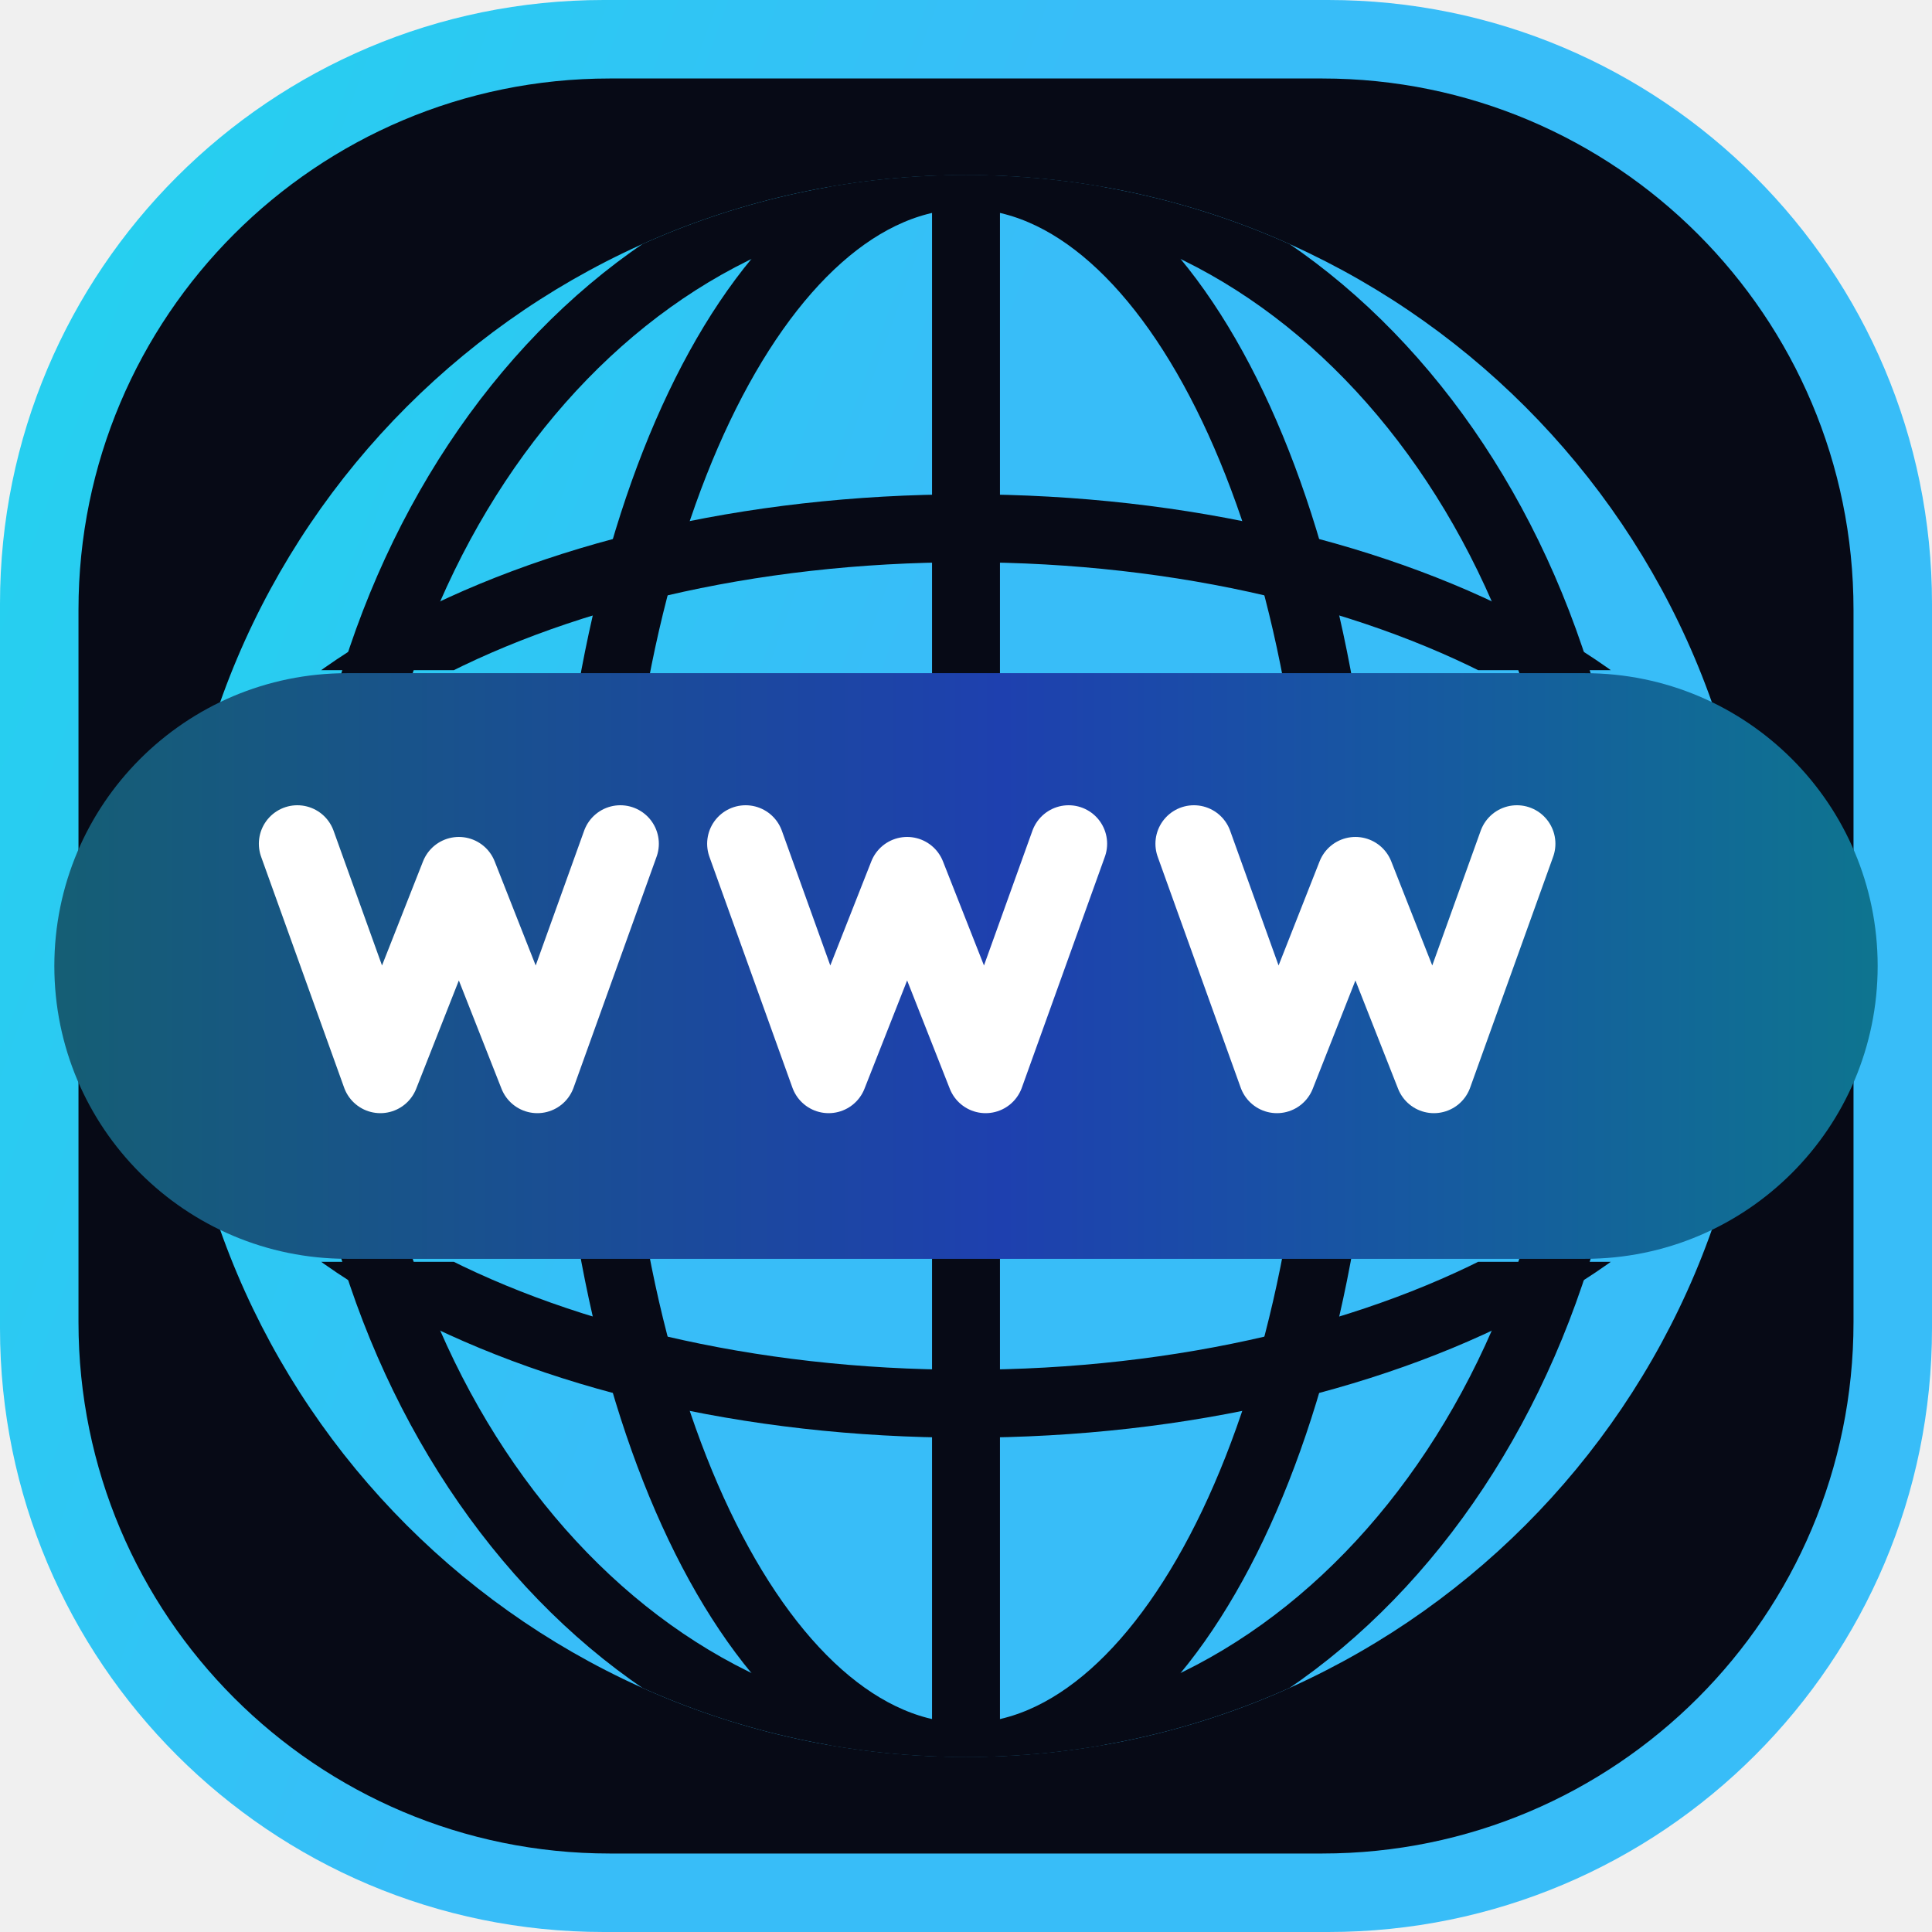
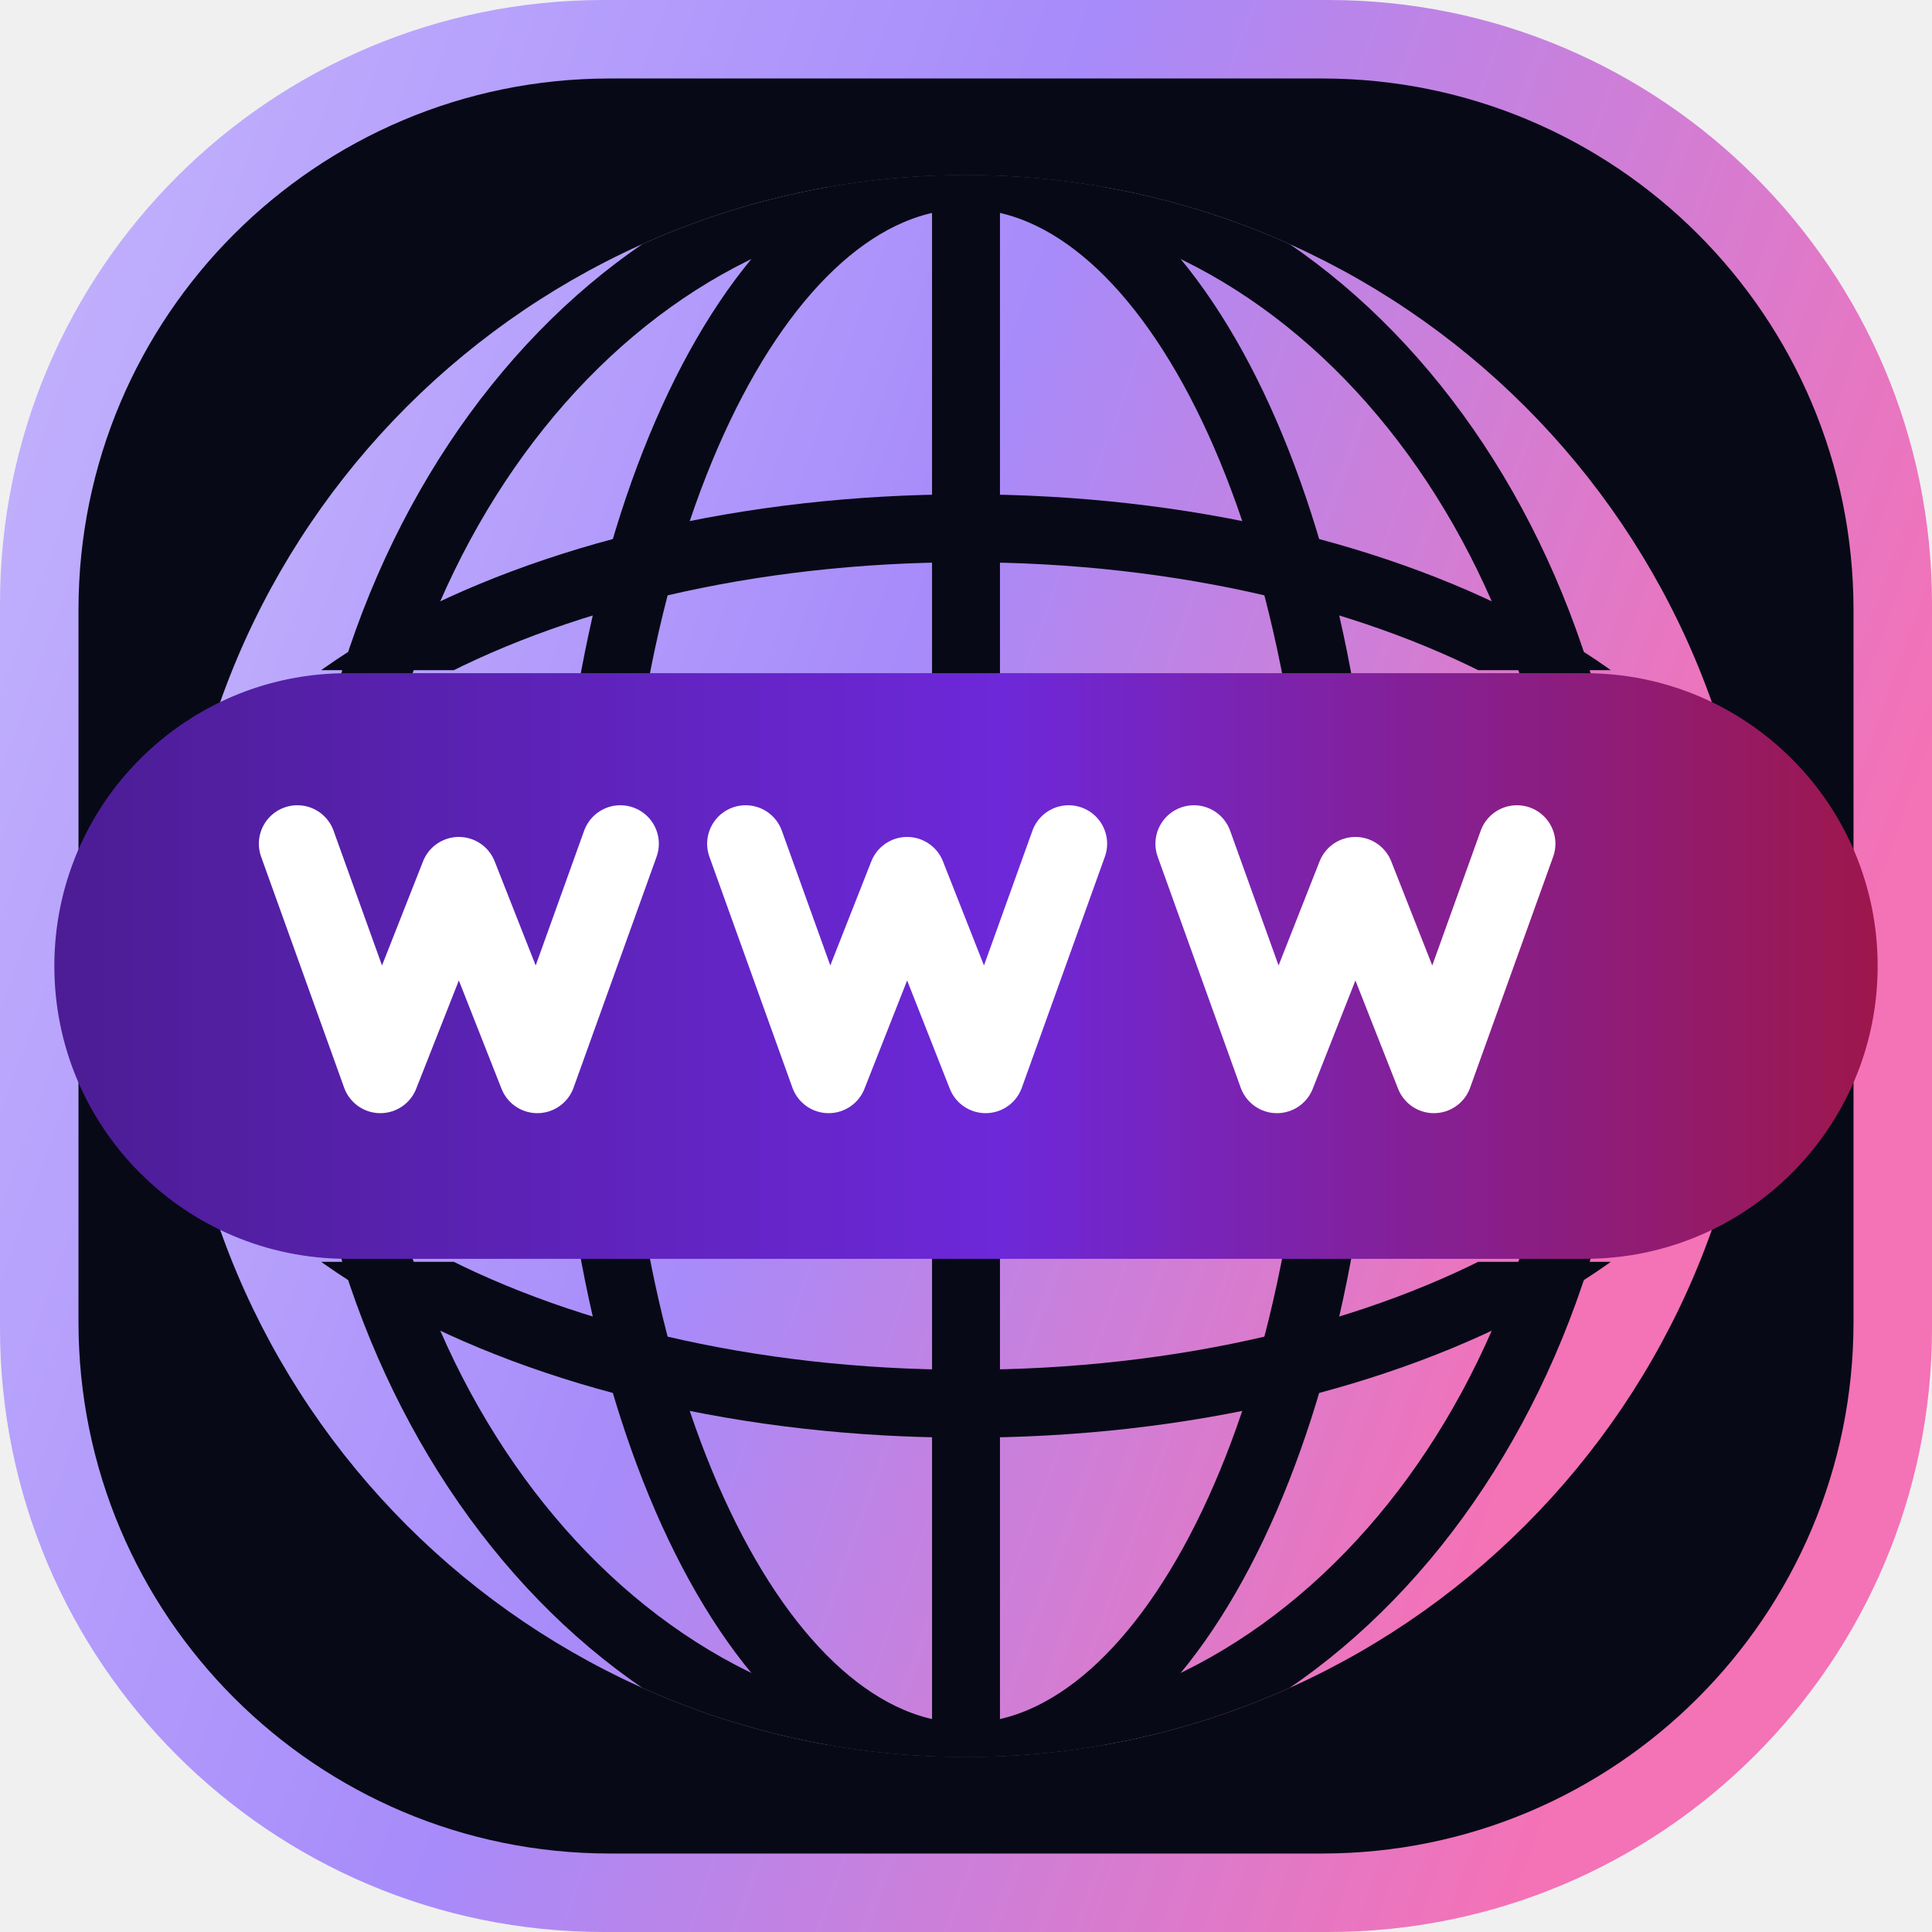
<svg xmlns="http://www.w3.org/2000/svg" viewBox="0 0 64 64">
  <defs>
    <linearGradient id="bi-brand" x1="0" y1="0.02" x2="1" y2="0.38" gradientUnits="objectBoundingBox">
-       <stop offset="0" stop-color="#22d3ee" />
-       <stop offset="0.5" stop-color="#38bdf8" />
-       <stop offset="1" stop-color="#38bdf8" />
+       <stop offset="0" stop-color="#c4b5fd" />
+       <stop offset="0.5" stop-color="#a78bfa" />
+       <stop offset="1" stop-color="#f472b6" />
    </linearGradient>
    <linearGradient id="bi-deep" x1="0" y1="0" x2="1" y2="0">
-       <stop offset="0" stop-color="#155e75" />
-       <stop offset="0.52" stop-color="#1e40af" />
-       <stop offset="1" stop-color="#0E7490" />
+       <stop offset="0" stop-color="#4c1d95" />
+       <stop offset="0.52" stop-color="#6d28d9" />
+       <stop offset="1" stop-color="#9d174d" />
    </linearGradient>
    <clipPath id="bi-disc">
      <circle cx="32" cy="32" r="26.2" />
    </clipPath>
    <clipPath id="bi-above">
      <rect x="0" y="0" width="64" height="22.2" />
    </clipPath>
    <clipPath id="bi-below">
      <rect x="0" y="41.8" width="64" height="22.2" />
    </clipPath>
  </defs>
  <rect width="64" height="64" rx="20" fill="url(#bi-brand)" />
  <rect x="2.6" y="2.6" width="58.8" height="58.8" rx="17.6" fill="#070a16" />
  <circle cx="32" cy="32" r="26.2" fill="url(#bi-brand)" />
  <g fill="none" stroke="#070a16" stroke-width="2.25" stroke-linecap="round" clip-path="url(#bi-disc)">
    <path d="M32 6.4v51.2" />
    <ellipse cx="32" cy="32" rx="12.5" ry="26.2" />
    <ellipse cx="32" cy="32" rx="21" ry="26.2" />
    <g clip-path="url(#bi-above)">
      <ellipse cx="32" cy="32" rx="26.2" ry="14.5" />
    </g>
    <g clip-path="url(#bi-below)">
      <ellipse cx="32" cy="32" rx="26.2" ry="14.5" />
    </g>
  </g>
  <rect x="1.8" y="22.3" width="60.4" height="19.4" rx="9.7" fill="url(#bi-deep)" />
  <g fill="none" stroke="#ffffff" stroke-width="2.55" stroke-linecap="round" stroke-linejoin="round">
    <path d="M9.85 27.95 L12.60 35.60 L15.20 29.00 L17.80 35.60 L20.55 27.95" />
    <path d="M24.70 27.95 L27.45 35.60 L30.05 29.00 L32.65 35.60 L35.40 27.95" />
    <path d="M39.55 27.95 L42.30 35.60 L44.90 29.00 L47.50 35.60 L50.25 27.95" />
  </g>
</svg>
